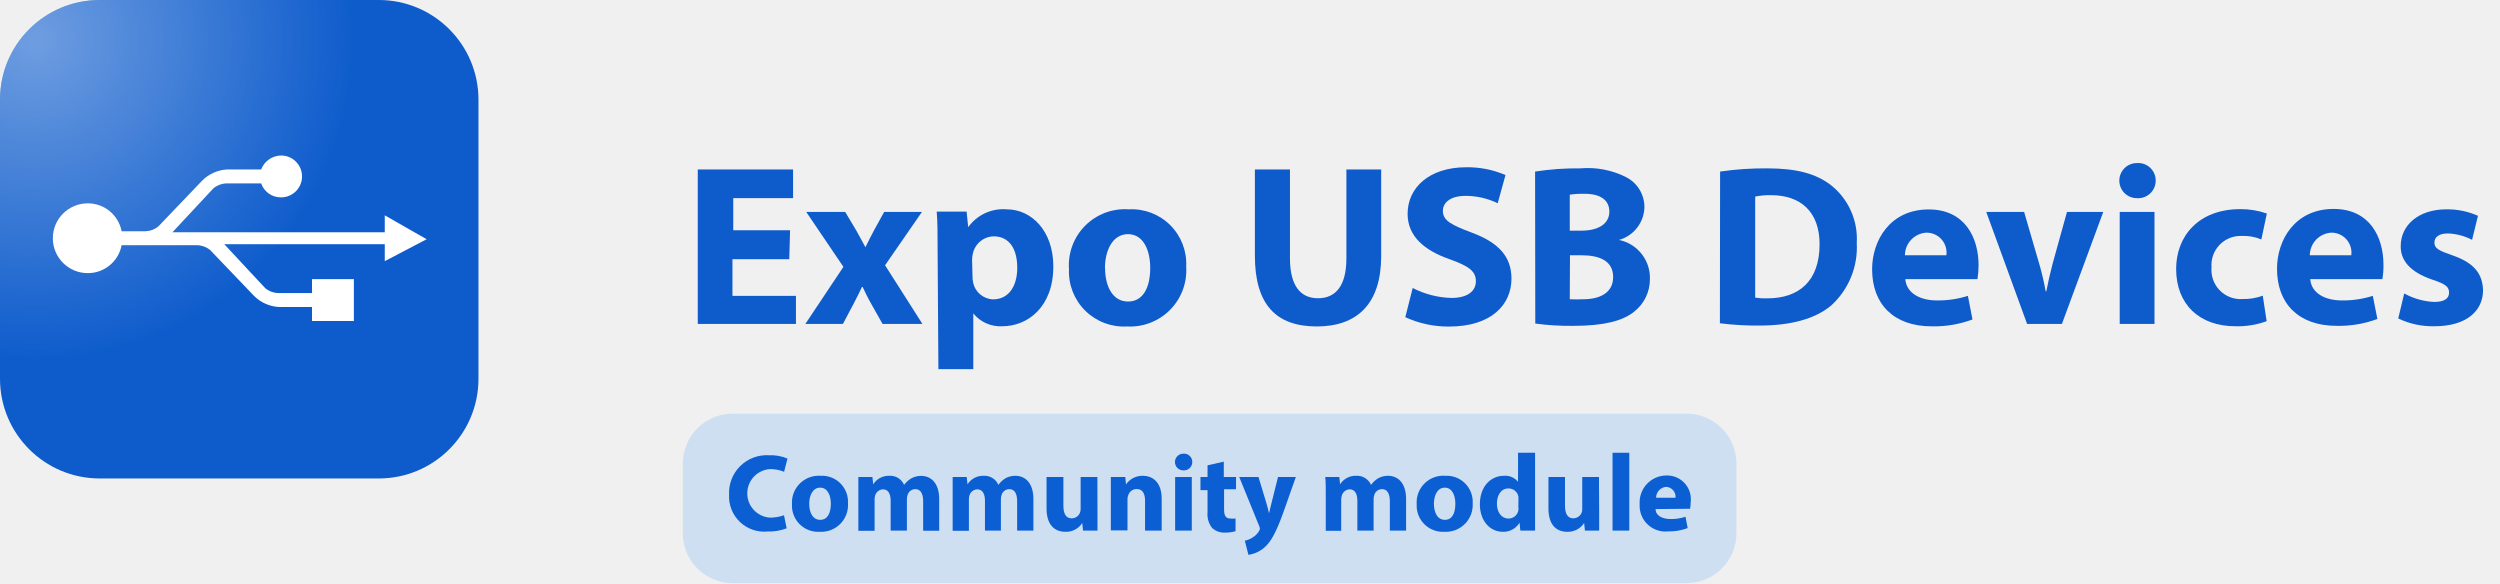
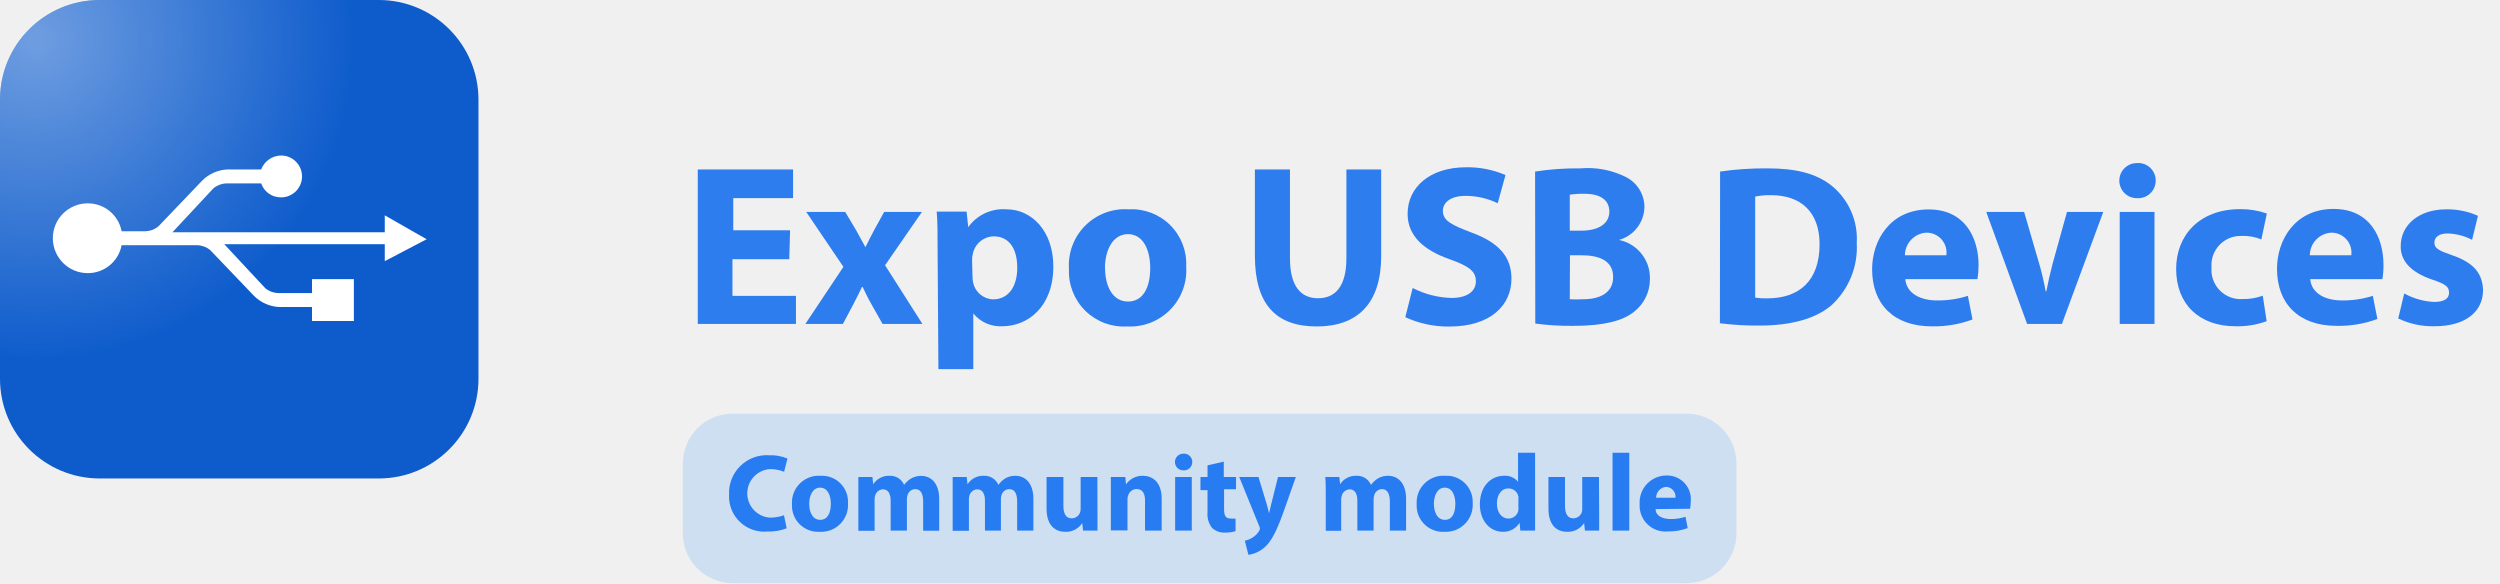
<svg xmlns="http://www.w3.org/2000/svg" id="Layer_1" data-name="Layer 1" viewBox="0 0 250.8 58.5">
  <defs>
-     <style>.cls-1{fill:none;}.cls-2{clip-path:url(#clip-path);}.cls-3{fill:#0e5ccc;}.cls-4{opacity:0.4;}.cls-5{fill:url(#radial-gradient);}.cls-6,.cls-8{isolation:isolate;}.cls-7{fill:#fff;}.cls-8{fill:#0074ff;opacity:0.14;}</style>
+     <style>.cls-1{fill:none;}.cls-2{clip-path:url(#clip-path);}.cls-3{fill:#0e5ccc;}.cls-4{opacity:0.4;}.cls-5{fill:url(#radial-gradient);}.cls-6,.cls-9{isolation:isolate;}.cls-7{fill:#2e7def;}.cls-8{fill:#fff;}.cls-9{fill:#0074ff;opacity:0.14;}</style>
    <clipPath id="clip-path">
      <rect class="cls-1" width="48" height="48" rx="10" />
    </clipPath>
    <radialGradient id="radial-gradient" cx="-1709.28" cy="-53.59" r="1" gradientTransform="translate(-1711 54701) rotate(90) scale(32)" gradientUnits="userSpaceOnUse">
      <stop offset="0" stop-color="#fff" />
      <stop offset="1" stop-color="#fff" stop-opacity="0" />
    </radialGradient>
  </defs>
  <g class="cls-2">
    <path class="cls-3" d="M10,0H38A10,10,0,0,1,48,10V38A10,10,0,0,1,38,48H10A10,10,0,0,1,0,38V10A10,10,0,0,1,10,0Z" />
    <g class="cls-4">
      <path class="cls-5" d="M-18-28H26A10,10,0,0,1,36-18V26A10,10,0,0,1,26,36H-18A10,10,0,0,1-28,26V-18A10,10,0,0,1-18-28Z" />
    </g>
  </g>
  <g class="cls-6">
-     <path class="cls-3" d="M79.18,26h-5.7v3.68h6.37V32.5H70V17h9.56v2.88h-6V23.1h5.7Z" />
-     <path class="cls-3" d="M84.79,21.26l1.11,1.86c.32.57.62,1.15.92,1.68h0c.3-.6.58-1.18.88-1.73l1-1.81h3.79l-3.7,5.35,3.75,5.89h-4l-1.13-2c-.32-.55-.59-1.13-.87-1.71h-.07c-.27.6-.57,1.16-.85,1.71l-1.06,2H80.79l3.82-5.73-3.73-5.51Z" />
-     <path class="cls-3" d="M94.06,25c0-1.47,0-2.74-.09-3.77h3l.16,1.56h0A4.32,4.32,0,0,1,101,21c2.46,0,4.67,2.14,4.67,5.73,0,4.09-2.6,6-5.11,6a3.5,3.5,0,0,1-2.92-1.29h0v5.59h-3.5Zm3.5,2.64a3.26,3.26,0,0,0,.07.74,2.11,2.11,0,0,0,2,1.65c1.52,0,2.42-1.26,2.42-3.17s-.81-3.15-2.37-3.15a2.19,2.19,0,0,0-2.09,1.77,2.45,2.45,0,0,0-.07.62Z" />
-     <path class="cls-3" d="M119,26.75a5.64,5.64,0,0,1-5.93,6A5.51,5.51,0,0,1,107.24,27a5.62,5.62,0,0,1,6-6A5.47,5.47,0,0,1,119,26.75Zm-8.14.12c0,1.93.81,3.38,2.3,3.38s2.23-1.36,2.23-3.38c0-1.68-.64-3.38-2.23-3.38S110.85,25.21,110.85,26.87Z" />
-     <path class="cls-3" d="M129.41,17v8.92c0,2.67,1,4,2.81,4s2.85-1.29,2.85-4V17h3.49v8.69c0,4.79-2.41,7.06-6.46,7.06s-6.21-2.16-6.21-7.1V17Z" />
-     <path class="cls-3" d="M141.72,28.89a9,9,0,0,0,3.88,1c1.61,0,2.46-.67,2.46-1.68s-.73-1.52-2.59-2.19c-2.58-.89-4.26-2.32-4.26-4.57,0-2.65,2.21-4.67,5.87-4.67a9.56,9.56,0,0,1,3.95.78l-.78,2.83a7.36,7.36,0,0,0-3.24-.74c-1.52,0-2.26.69-2.26,1.5,0,1,.88,1.42,2.88,2.18,2.73,1,4,2.44,4,4.62,0,2.6-2,4.81-6.25,4.81a10.25,10.25,0,0,1-4.4-.94Z" />
-     <path class="cls-3" d="M154,17.21a27.35,27.35,0,0,1,4.53-.32,8.55,8.55,0,0,1,4.58.87,3.38,3.38,0,0,1,1.86,3,3.5,3.5,0,0,1-2.55,3.31v0A3.89,3.89,0,0,1,165.52,28a4.12,4.12,0,0,1-1.61,3.29c-1.13.9-3,1.4-6.09,1.4a26.36,26.36,0,0,1-3.8-.23Zm3.48,5.93h1.14c1.84,0,2.83-.76,2.83-1.91s-.89-1.79-2.48-1.79a9,9,0,0,0-1.49.09Zm0,6.88a12.5,12.5,0,0,0,1.35,0c1.59,0,3-.59,3-2.23s-1.4-2.18-3.15-2.18H157.5Z" />
-     <path class="cls-3" d="M172.56,17.21a31,31,0,0,1,4.74-.32c2.94,0,4.85.53,6.34,1.65a6.87,6.87,0,0,1,2.63,5.84,7.87,7.87,0,0,1-2.58,6.28c-1.63,1.36-4.12,2-7.15,2a29.42,29.42,0,0,1-4-.23Zm3.52,12.65a6.36,6.36,0,0,0,1.22.07c3.17,0,5.24-1.73,5.24-5.43,0-3.22-1.86-4.92-4.87-4.92a7.17,7.17,0,0,0-1.59.14Z" />
-     <path class="cls-3" d="M191.14,28c.12,1.45,1.54,2.14,3.18,2.14a9.86,9.86,0,0,0,3.1-.46l.46,2.37a11.09,11.09,0,0,1-4.07.69c-3.82,0-6-2.21-6-5.73,0-2.85,1.77-6,5.68-6,3.63,0,5,2.83,5,5.61a9.12,9.12,0,0,1-.11,1.38Zm4.12-2.39a2,2,0,0,0-2-2.27,2.29,2.29,0,0,0-2.16,2.27Z" />
-     <path class="cls-3" d="M203.06,21.26l1.52,5.22a26.76,26.76,0,0,1,.64,2.73h.07c.18-.92.37-1.77.62-2.73l1.45-5.22H211L206.85,32.5h-3.49l-4.1-11.24Z" />
-     <path class="cls-3" d="M216.26,18.13a1.76,1.76,0,0,1-1.89,1.75,1.76,1.76,0,1,1,0-3.52A1.75,1.75,0,0,1,216.26,18.13ZM212.65,32.5V21.26h3.49V32.5Z" />
-     <path class="cls-3" d="M227.39,32.22a8.41,8.41,0,0,1-3.13.51c-3.63,0-5.95-2.21-5.95-5.75,0-3.29,2.25-6,6.44-6a7.93,7.93,0,0,1,2.66.44l-.55,2.6a4.63,4.63,0,0,0-2-.35,2.92,2.92,0,0,0-3,3.15A2.93,2.93,0,0,0,225,30a5.37,5.37,0,0,0,2-.34Z" />
-     <path class="cls-3" d="M231.76,28c.12,1.45,1.54,2.14,3.18,2.14a9.86,9.86,0,0,0,3.1-.46L238.5,32a11.09,11.09,0,0,1-4.07.69c-3.82,0-6-2.21-6-5.73,0-2.85,1.77-6,5.68-6,3.63,0,5,2.83,5,5.61A7.72,7.72,0,0,1,239,28Zm4.12-2.39a2,2,0,0,0-2-2.27,2.29,2.29,0,0,0-2.16,2.27Z" />
-     <path class="cls-3" d="M241.19,29.44a6.88,6.88,0,0,0,3,.85c1.06,0,1.5-.36,1.5-.94s-.35-.85-1.66-1.29c-2.32-.78-3.22-2-3.19-3.38,0-2.09,1.79-3.68,4.57-3.68a7.49,7.49,0,0,1,3.18.65L248,24.06a5.66,5.66,0,0,0-2.44-.64c-.85,0-1.34.34-1.34.92s.44.8,1.82,1.28c2.14.74,3,1.82,3.06,3.48,0,2.09-1.66,3.63-4.88,3.63a8,8,0,0,1-3.63-.78Z" />
+     <path class="cls-7" d="M79.18,26h-5.7v3.68h6.37V32.5H70V17h9.56v2.88h-6V23.1h5.7Z" />
+     <path class="cls-7" d="M84.79,21.26l1.11,1.86c.32.57.62,1.15.92,1.68h0c.3-.6.58-1.18.88-1.73l1-1.81h3.79l-3.7,5.35,3.75,5.89h-4l-1.13-2c-.32-.55-.59-1.13-.87-1.71h-.07c-.27.6-.57,1.16-.85,1.71l-1.06,2H80.79l3.82-5.73-3.73-5.51Z" />
+     <path class="cls-7" d="M94.06,25c0-1.47,0-2.74-.09-3.77h3l.16,1.56h0A4.32,4.32,0,0,1,101,21c2.46,0,4.67,2.14,4.67,5.73,0,4.09-2.6,6-5.11,6a3.5,3.5,0,0,1-2.92-1.29h0v5.59h-3.5Zm3.5,2.64a3.26,3.26,0,0,0,.07.74,2.11,2.11,0,0,0,2,1.65c1.52,0,2.42-1.26,2.42-3.17s-.81-3.15-2.37-3.15a2.19,2.19,0,0,0-2.09,1.77,2.45,2.45,0,0,0-.07.62Z" />
+     <path class="cls-7" d="M119,26.75a5.64,5.64,0,0,1-5.93,6A5.51,5.51,0,0,1,107.24,27a5.62,5.62,0,0,1,6-6A5.47,5.47,0,0,1,119,26.75Zm-8.14.12c0,1.93.81,3.38,2.3,3.38s2.23-1.36,2.23-3.38c0-1.68-.64-3.38-2.23-3.38S110.85,25.21,110.85,26.87Z" />
+     <path class="cls-7" d="M129.41,17v8.92c0,2.67,1,4,2.81,4s2.85-1.29,2.85-4V17h3.49v8.69c0,4.79-2.41,7.06-6.46,7.06s-6.21-2.16-6.21-7.1V17Z" />
+     <path class="cls-7" d="M141.72,28.89a9,9,0,0,0,3.88,1c1.61,0,2.46-.67,2.46-1.68s-.73-1.52-2.59-2.19c-2.58-.89-4.26-2.32-4.26-4.57,0-2.65,2.21-4.67,5.87-4.67a9.56,9.56,0,0,1,3.95.78l-.78,2.83a7.36,7.36,0,0,0-3.24-.74c-1.52,0-2.26.69-2.26,1.5,0,1,.88,1.42,2.88,2.18,2.73,1,4,2.44,4,4.62,0,2.6-2,4.81-6.25,4.81a10.25,10.25,0,0,1-4.4-.94Z" />
+     <path class="cls-7" d="M154,17.21a27.35,27.35,0,0,1,4.53-.32,8.55,8.55,0,0,1,4.58.87,3.38,3.38,0,0,1,1.86,3,3.5,3.5,0,0,1-2.55,3.31v0A3.89,3.89,0,0,1,165.52,28a4.12,4.12,0,0,1-1.61,3.29c-1.13.9-3,1.4-6.09,1.4a26.36,26.36,0,0,1-3.8-.23Zm3.48,5.93h1.14c1.84,0,2.83-.76,2.83-1.91s-.89-1.79-2.48-1.79a9,9,0,0,0-1.49.09Zm0,6.88a12.5,12.5,0,0,0,1.35,0c1.59,0,3-.59,3-2.23s-1.4-2.18-3.15-2.18H157.5Z" />
+     <path class="cls-7" d="M172.56,17.21a31,31,0,0,1,4.74-.32c2.94,0,4.85.53,6.34,1.65a6.87,6.87,0,0,1,2.63,5.84,7.87,7.87,0,0,1-2.58,6.28c-1.63,1.36-4.12,2-7.15,2a29.42,29.42,0,0,1-4-.23Zm3.52,12.65a6.36,6.36,0,0,0,1.22.07c3.17,0,5.24-1.73,5.24-5.43,0-3.22-1.86-4.92-4.87-4.92a7.17,7.17,0,0,0-1.59.14Z" />
+     <path class="cls-7" d="M191.14,28c.12,1.45,1.54,2.14,3.18,2.14a9.86,9.86,0,0,0,3.1-.46l.46,2.37a11.09,11.09,0,0,1-4.07.69c-3.82,0-6-2.21-6-5.73,0-2.85,1.77-6,5.68-6,3.63,0,5,2.83,5,5.61a9.12,9.12,0,0,1-.11,1.38Zm4.12-2.39a2,2,0,0,0-2-2.27,2.29,2.29,0,0,0-2.16,2.27Z" />
+     <path class="cls-7" d="M203.06,21.26l1.52,5.22a26.76,26.76,0,0,1,.64,2.73h.07c.18-.92.37-1.77.62-2.73l1.45-5.22H211L206.85,32.5h-3.49l-4.1-11.24Z" />
+     <path class="cls-7" d="M216.26,18.13a1.76,1.76,0,0,1-1.89,1.75,1.76,1.76,0,1,1,0-3.52A1.75,1.75,0,0,1,216.26,18.13ZM212.65,32.5V21.26h3.49V32.5Z" />
+     <path class="cls-7" d="M227.39,32.22a8.41,8.41,0,0,1-3.13.51c-3.63,0-5.95-2.21-5.95-5.75,0-3.29,2.25-6,6.44-6a7.93,7.93,0,0,1,2.66.44l-.55,2.6a4.63,4.63,0,0,0-2-.35,2.92,2.92,0,0,0-3,3.15A2.93,2.93,0,0,0,225,30a5.37,5.37,0,0,0,2-.34Z" />
+     <path class="cls-7" d="M231.76,28c.12,1.45,1.54,2.14,3.18,2.14a9.86,9.86,0,0,0,3.1-.46L238.5,32a11.09,11.09,0,0,1-4.07.69c-3.82,0-6-2.21-6-5.73,0-2.85,1.77-6,5.68-6,3.63,0,5,2.83,5,5.61A7.72,7.72,0,0,1,239,28Zm4.12-2.39a2,2,0,0,0-2-2.27,2.29,2.29,0,0,0-2.16,2.27Z" />
+     <path class="cls-7" d="M241.19,29.44a6.88,6.88,0,0,0,3,.85c1.06,0,1.5-.36,1.5-.94s-.35-.85-1.66-1.29c-2.32-.78-3.22-2-3.19-3.38,0-2.09,1.79-3.68,4.57-3.68a7.49,7.49,0,0,1,3.18.65L248,24.06a5.66,5.66,0,0,0-2.44-.64c-.85,0-1.34.34-1.34.92s.44.8,1.82,1.28c2.14.74,3,1.82,3.06,3.48,0,2.09-1.66,3.63-4.88,3.63a8,8,0,0,1-3.63-.78Z" />
  </g>
-   <path id="path1334" class="cls-7" d="M42.8,24l-4.2-2.4v1.7H17.3l4.1-4.4a2.11,2.11,0,0,1,1.3-.5h3.5a2.08,2.08,0,0,0,2,1.4,2.1,2.1,0,1,0,0-4.2,2.17,2.17,0,0,0-2,1.4H22.8a3.84,3.84,0,0,0-2.5,1.1h0l-4.4,4.6a2.11,2.11,0,0,1-1.3.5H12.2a3.44,3.44,0,0,0-3.4-2.8,3.5,3.5,0,1,0,0,7,3.44,3.44,0,0,0,3.4-2.8h7.6a2.11,2.11,0,0,1,1.3.5l4.4,4.6h0A3.84,3.84,0,0,0,28,30.8h3.3v1.4h4.2V28H31.3v1.4H27.9a2.11,2.11,0,0,1-1.3-.5l-4.1-4.4H38.6v1.7Z" />
+   <path id="path1334" class="cls-8" d="M42.8,24l-4.2-2.4v1.7H17.3l4.1-4.4a2.11,2.11,0,0,1,1.3-.5h3.5a2.08,2.08,0,0,0,2,1.4,2.1,2.1,0,1,0,0-4.2,2.17,2.17,0,0,0-2,1.4H22.8a3.84,3.84,0,0,0-2.5,1.1h0l-4.4,4.6a2.11,2.11,0,0,1-1.3.5H12.2a3.44,3.44,0,0,0-3.4-2.8,3.5,3.5,0,1,0,0,7,3.44,3.44,0,0,0,3.4-2.8h7.6a2.11,2.11,0,0,1,1.3.5l4.4,4.6h0A3.84,3.84,0,0,0,28,30.8h3.3v1.4h4.2V28H31.3v1.4H27.9a2.11,2.11,0,0,1-1.3-.5l-4.1-4.4H38.6v1.7Z" />
  <g class="cls-6">
-     <path class="cls-3" d="M78.92,53a4.81,4.81,0,0,1-1.9.32,3.53,3.53,0,0,1-3.88-3.71,3.78,3.78,0,0,1,4-3.94A4.37,4.37,0,0,1,79,46l-.34,1.33a3.67,3.67,0,0,0-1.41-.27,2.44,2.44,0,0,0,0,4.87,4.24,4.24,0,0,0,1.4-.24Z" />
-     <path class="cls-3" d="M85.07,50.48a2.69,2.69,0,0,1-2.83,2.87,2.63,2.63,0,0,1-2.79-2.77,2.69,2.69,0,0,1,2.87-2.85A2.61,2.61,0,0,1,85.07,50.48Zm-3.89.05c0,.93.38,1.62,1.1,1.62s1.07-.65,1.07-1.62c0-.8-.31-1.61-1.07-1.61S81.18,49.74,81.18,50.53Z" />
-     <path class="cls-3" d="M86.11,49.57c0-.68,0-1.25,0-1.72h1.41l.08.73h0a1.86,1.86,0,0,1,1.63-.85,1.52,1.52,0,0,1,1.47.91h0A2.49,2.49,0,0,1,91.4,48a2,2,0,0,1,1-.26c1,0,1.82.72,1.82,2.33v3.17H92.61V50.3c0-.78-.25-1.23-.79-1.23a.81.81,0,0,0-.77.58,1.25,1.25,0,0,0-.07.43v3.15H89.35v-3c0-.68-.24-1.14-.77-1.14a.85.85,0,0,0-.78.6,1.26,1.26,0,0,0-.06.42v3.14H86.11Z" />
-     <path class="cls-3" d="M95.57,49.57c0-.68,0-1.25,0-1.72h1.41l.08.73h0a1.86,1.86,0,0,1,1.63-.85,1.52,1.52,0,0,1,1.47.91h0a2.49,2.49,0,0,1,.69-.65,2,2,0,0,1,1-.26c1,0,1.82.72,1.82,2.33v3.17h-1.63V50.3c0-.78-.25-1.23-.79-1.23a.81.81,0,0,0-.77.58,1.25,1.25,0,0,0-.07.43v3.15H98.81v-3c0-.68-.24-1.14-.77-1.14a.85.85,0,0,0-.78.6,1.26,1.26,0,0,0-.06.42v3.14H95.57Z" />
-     <path class="cls-3" d="M110.1,51.5c0,.7,0,1.28,0,1.73h-1.45l-.08-.76h0a1.91,1.91,0,0,1-1.68.88c-1.09,0-1.9-.68-1.9-2.34V47.85h1.69v2.89c0,.78.25,1.26.83,1.26a.89.89,0,0,0,.84-.59,1,1,0,0,0,.06-.36v-3.2h1.68Z" />
-     <path class="cls-3" d="M111.44,49.57c0-.68,0-1.25,0-1.72h1.45l.07.74h0a2,2,0,0,1,1.66-.86c1.1,0,1.92.72,1.92,2.31v3.19h-1.67v-3c0-.7-.24-1.17-.84-1.17a.89.89,0,0,0-.85.63,1,1,0,0,0-.07.42v3.1h-1.67Z" />
-     <path class="cls-3" d="M119.61,46.35a.84.84,0,0,1-.9.84.84.84,0,1,1,0-1.68A.83.83,0,0,1,119.61,46.35Zm-1.72,6.88V47.85h1.67v5.38Z" />
-     <path class="cls-3" d="M122.77,46.31v1.54H124v1.23h-1.2v2c0,.65.15.94.66.94a2.91,2.91,0,0,0,.49,0l0,1.27a3.55,3.55,0,0,1-1.09.14,1.78,1.78,0,0,1-1.26-.46,2.23,2.23,0,0,1-.46-1.6v-2.2h-.71V47.85h.71V46.68Z" />
-     <path class="cls-3" d="M126.25,47.85l.8,2.64c.09.32.2.71.26,1h0c.07-.29.16-.69.24-1l.66-2.64H130l-1.25,3.54c-.77,2.14-1.29,3-1.9,3.53a3.07,3.07,0,0,1-1.61.74l-.36-1.42a2,2,0,0,0,.73-.29,1.84,1.84,0,0,0,.69-.67.38.38,0,0,0,.09-.24.65.65,0,0,0-.07-.27l-2-4.92Z" />
-     <path class="cls-3" d="M133,49.57c0-.68,0-1.25-.05-1.72h1.41l.08.73h0a1.84,1.84,0,0,1,1.63-.85,1.52,1.52,0,0,1,1.47.91h0a2.53,2.53,0,0,1,.7-.65,2,2,0,0,1,1-.26c1,0,1.82.72,1.82,2.33v3.17h-1.63V50.3c0-.78-.26-1.23-.79-1.23a.81.81,0,0,0-.77.58,1.25,1.25,0,0,0-.07.43v3.15h-1.63v-3c0-.68-.24-1.14-.77-1.14a.85.85,0,0,0-.78.6,1.28,1.28,0,0,0-.07.42v3.14H133Z" />
-     <path class="cls-3" d="M147.74,50.48a2.7,2.7,0,0,1-2.84,2.87,2.63,2.63,0,0,1-2.78-2.77A2.68,2.68,0,0,1,145,47.73,2.61,2.61,0,0,1,147.74,50.48Zm-3.89.05c0,.93.38,1.62,1.1,1.62S146,51.5,146,50.53c0-.8-.3-1.61-1.06-1.61S143.85,49.74,143.85,50.53Z" />
-     <path class="cls-3" d="M154,45.42v6.2c0,.61,0,1.25,0,1.61h-1.48l-.08-.79h0a1.88,1.88,0,0,1-1.68.91c-1.28,0-2.3-1.09-2.3-2.76,0-1.82,1.12-2.86,2.41-2.86a1.66,1.66,0,0,1,1.42.6h0V45.42Zm-1.67,4.71c0-.09,0-.21,0-.3a1,1,0,0,0-1-.83c-.76,0-1.16.69-1.16,1.53s.45,1.49,1.15,1.49a1,1,0,0,0,1-.81,1.17,1.17,0,0,0,0-.38Z" />
-     <path class="cls-3" d="M160.43,51.5c0,.7,0,1.28,0,1.73H159l-.08-.76h0a1.93,1.93,0,0,1-1.69.88c-1.09,0-1.89-.68-1.89-2.34V47.85H157v2.89c0,.78.26,1.26.84,1.26a.92.92,0,0,0,.84-.59,1,1,0,0,0,.05-.36v-3.2h1.68Z" />
-     <path class="cls-3" d="M161.77,45.42h1.68v7.81h-1.68Z" />
-     <path class="cls-3" d="M166.09,51.07c0,.7.73,1,1.52,1a4.51,4.51,0,0,0,1.48-.23l.22,1.14a5.31,5.31,0,0,1-1.95.33,2.59,2.59,0,0,1-2.87-2.74,2.7,2.7,0,0,1,2.72-2.87,2.38,2.38,0,0,1,2.4,2.68,4,4,0,0,1-.06.66Zm2-1.14a1,1,0,0,0-.95-1.09,1.1,1.1,0,0,0-1,1.09Z" />
+     <path class="cls-7" d="M78.92,53a4.81,4.81,0,0,1-1.9.32,3.53,3.53,0,0,1-3.88-3.71,3.78,3.78,0,0,1,4-3.94A4.37,4.37,0,0,1,79,46l-.34,1.33a3.67,3.67,0,0,0-1.41-.27,2.44,2.44,0,0,0,0,4.87,4.24,4.24,0,0,0,1.4-.24Z" />
+     <path class="cls-7" d="M85.07,50.48a2.69,2.69,0,0,1-2.83,2.87,2.63,2.63,0,0,1-2.79-2.77,2.69,2.69,0,0,1,2.87-2.85A2.61,2.61,0,0,1,85.07,50.48Zm-3.89.05c0,.93.38,1.62,1.1,1.62s1.07-.65,1.07-1.62c0-.8-.31-1.61-1.07-1.61S81.18,49.74,81.18,50.53Z" />
+     <path class="cls-7" d="M86.11,49.57c0-.68,0-1.25,0-1.72h1.41l.08.73h0a1.86,1.86,0,0,1,1.63-.85,1.52,1.52,0,0,1,1.47.91h0A2.49,2.49,0,0,1,91.4,48a2,2,0,0,1,1-.26c1,0,1.82.72,1.82,2.33v3.17H92.61V50.3c0-.78-.25-1.23-.79-1.23a.81.81,0,0,0-.77.58,1.25,1.25,0,0,0-.07.43v3.15H89.35v-3c0-.68-.24-1.14-.77-1.14a.85.85,0,0,0-.78.6,1.26,1.26,0,0,0-.06.42v3.14H86.11Z" />
+     <path class="cls-7" d="M95.57,49.57c0-.68,0-1.25,0-1.72h1.41l.08.73h0a1.86,1.86,0,0,1,1.63-.85,1.52,1.52,0,0,1,1.47.91h0a2.49,2.49,0,0,1,.69-.65,2,2,0,0,1,1-.26c1,0,1.82.72,1.82,2.33v3.17h-1.63V50.3c0-.78-.25-1.23-.79-1.23a.81.81,0,0,0-.77.58,1.25,1.25,0,0,0-.07.43v3.15H98.81v-3c0-.68-.24-1.14-.77-1.14a.85.85,0,0,0-.78.6,1.26,1.26,0,0,0-.06.42v3.14H95.57Z" />
+     <path class="cls-7" d="M110.1,51.5c0,.7,0,1.28,0,1.73h-1.45l-.08-.76h0a1.91,1.91,0,0,1-1.68.88c-1.09,0-1.9-.68-1.9-2.34V47.85h1.69v2.89c0,.78.25,1.26.83,1.26a.89.89,0,0,0,.84-.59,1,1,0,0,0,.06-.36v-3.2h1.68Z" />
+     <path class="cls-7" d="M111.44,49.57c0-.68,0-1.25,0-1.72h1.45l.07.74h0a2,2,0,0,1,1.66-.86c1.1,0,1.92.72,1.92,2.31v3.19h-1.67v-3c0-.7-.24-1.17-.84-1.17a.89.89,0,0,0-.85.63,1,1,0,0,0-.07.42v3.1h-1.67Z" />
+     <path class="cls-7" d="M119.61,46.35a.84.84,0,0,1-.9.84.84.84,0,1,1,0-1.68A.83.83,0,0,1,119.61,46.35Zm-1.72,6.88V47.85h1.67v5.38Z" />
+     <path class="cls-7" d="M122.77,46.31v1.54H124v1.23h-1.2v2c0,.65.15.94.66.94a2.91,2.91,0,0,0,.49,0l0,1.27a3.55,3.55,0,0,1-1.09.14,1.78,1.78,0,0,1-1.26-.46,2.23,2.23,0,0,1-.46-1.6v-2.2h-.71V47.85h.71V46.68Z" />
+     <path class="cls-7" d="M126.25,47.85l.8,2.64c.09.32.2.71.26,1h0c.07-.29.16-.69.24-1l.66-2.64H130l-1.25,3.54c-.77,2.14-1.29,3-1.9,3.53a3.07,3.07,0,0,1-1.61.74l-.36-1.42a2,2,0,0,0,.73-.29,1.84,1.84,0,0,0,.69-.67.38.38,0,0,0,.09-.24.65.65,0,0,0-.07-.27l-2-4.92Z" />
+     <path class="cls-7" d="M133,49.57c0-.68,0-1.25-.05-1.72h1.41l.08.73h0a1.84,1.84,0,0,1,1.63-.85,1.52,1.52,0,0,1,1.47.91h0a2.53,2.53,0,0,1,.7-.65,2,2,0,0,1,1-.26c1,0,1.82.72,1.82,2.33v3.17h-1.63V50.3c0-.78-.26-1.23-.79-1.23a.81.81,0,0,0-.77.58,1.25,1.25,0,0,0-.07.43v3.15h-1.63v-3c0-.68-.24-1.14-.77-1.14a.85.85,0,0,0-.78.6,1.28,1.28,0,0,0-.07.42v3.14H133Z" />
+     <path class="cls-7" d="M147.74,50.48a2.7,2.7,0,0,1-2.84,2.87,2.63,2.63,0,0,1-2.78-2.77A2.68,2.68,0,0,1,145,47.73,2.61,2.61,0,0,1,147.74,50.48Zm-3.89.05c0,.93.38,1.62,1.1,1.62S146,51.5,146,50.53c0-.8-.3-1.61-1.06-1.61S143.85,49.74,143.85,50.53Z" />
+     <path class="cls-7" d="M154,45.42v6.2c0,.61,0,1.25,0,1.61h-1.48l-.08-.79h0a1.88,1.88,0,0,1-1.68.91c-1.28,0-2.3-1.09-2.3-2.76,0-1.82,1.12-2.86,2.41-2.86a1.66,1.66,0,0,1,1.42.6h0V45.42Zm-1.67,4.71c0-.09,0-.21,0-.3a1,1,0,0,0-1-.83c-.76,0-1.16.69-1.16,1.53s.45,1.49,1.15,1.49a1,1,0,0,0,1-.81,1.17,1.17,0,0,0,0-.38Z" />
+     <path class="cls-7" d="M160.43,51.5c0,.7,0,1.28,0,1.73H159l-.08-.76h0a1.93,1.93,0,0,1-1.69.88c-1.09,0-1.89-.68-1.89-2.34V47.85H157v2.89c0,.78.26,1.26.84,1.26a.92.92,0,0,0,.84-.59,1,1,0,0,0,.05-.36v-3.2h1.68Z" />
+     <path class="cls-7" d="M161.77,45.42h1.68v7.81h-1.68Z" />
+     <path class="cls-7" d="M166.09,51.07c0,.7.73,1,1.52,1a4.51,4.51,0,0,0,1.48-.23l.22,1.14a5.31,5.31,0,0,1-1.95.33,2.59,2.59,0,0,1-2.87-2.74,2.7,2.7,0,0,1,2.72-2.87,2.38,2.38,0,0,1,2.4,2.68,4,4,0,0,1-.06.66Zm2-1.14a1,1,0,0,0-.95-1.09,1.1,1.1,0,0,0-1,1.09Z" />
  </g>
-   <path class="cls-8" d="M169.2,41.5H73.5a5,5,0,0,0-5,5v7a5,5,0,0,0,5,5h95.7a5,5,0,0,0,5-5v-7A5,5,0,0,0,169.2,41.5Z" />
+   <path class="cls-9" d="M169.2,41.5H73.5a5,5,0,0,0-5,5v7a5,5,0,0,0,5,5h95.7a5,5,0,0,0,5-5v-7A5,5,0,0,0,169.2,41.5Z" />
</svg>
